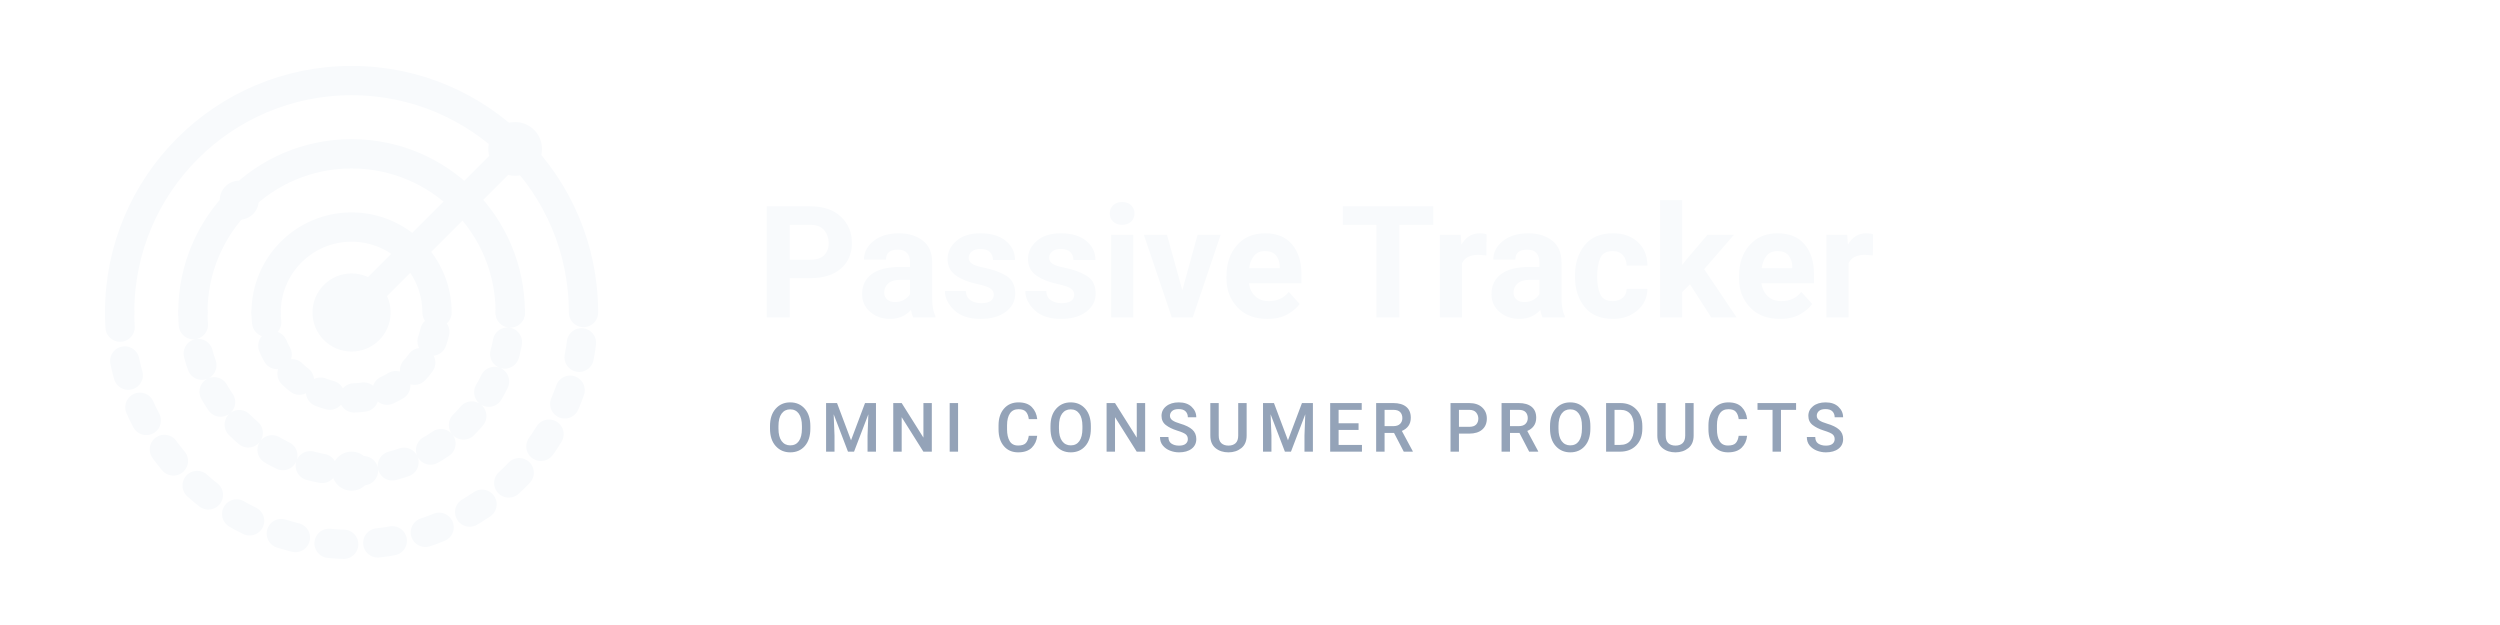
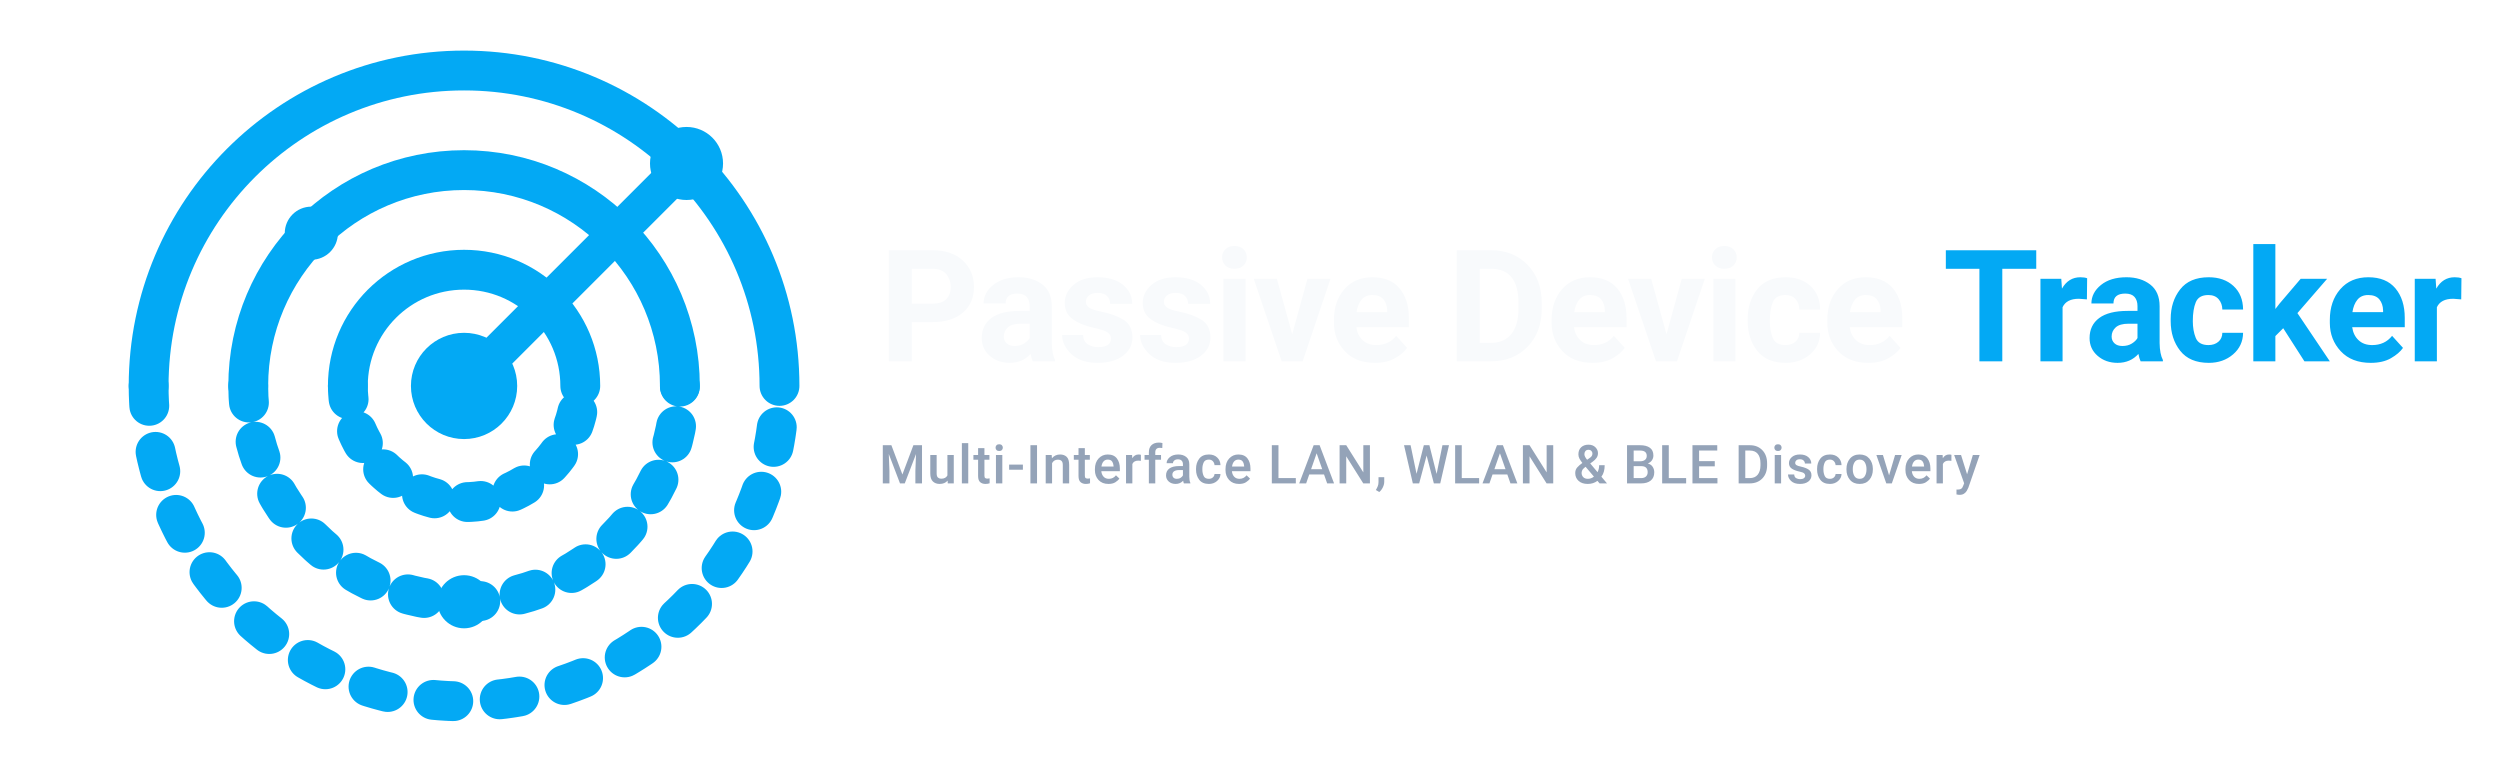
- <svg xmlns="http://www.w3.org/2000/svg" width="1024" height="256" viewBox="0 0 1024 256">
-   <g transform="translate(16, 0) scale(0.5)" fill="#f8fafc" stroke="#f8fafc" stroke-linecap="round" stroke-linejoin="round">
-     <circle cx="256" cy="256" r="32" stroke="none" />
-     <path d="M 186 256 A 70 70 0 0 1 326 256" fill="none" stroke-width="24" />
-     <path d="M 186 256 A 70 70 0 0 0 326 256" fill="none" stroke-width="24" stroke-dasharray="8 20" />
-     <path d="M 126 256 A 130 130 0 0 1 386 256" fill="none" stroke-width="24" />
-     <path d="M 126 256 A 130 130 0 0 0 386 256" fill="none" stroke-width="24" stroke-dasharray="10 24" />
-     <path d="M 66 256 A 190 190 0 0 1 446 256" fill="none" stroke-width="24" />
-     <path d="M 66 256 A 190 190 0 0 0 446 256" fill="none" stroke-width="24" stroke-dasharray="12 28" />
-     <line x1="256" y1="256" x2="390" y2="122" stroke-width="22" />
-     <circle cx="390" cy="122" r="22" stroke="none" />
-     <circle cx="164" cy="164" r="16" stroke="none" />
-     <circle cx="256" cy="386" r="16" stroke="none" />
+ <svg xmlns="http://www.w3.org/2000/svg" width="1024" height="320" viewBox="0 0 1024 320">
+   <style>
+     :root {
+       color: var(--primary-color, #03a9f4);
+     }
+   </style>
+   <g transform="translate(16, -16) scale(0.68)">
+     <g fill="currentColor" stroke="currentColor" stroke-linecap="round" stroke-linejoin="round">
+       <circle cx="256" cy="256" r="32" stroke="none" />
+       <path d="M 186 256 A 70 70 0 0 1 326 256" fill="none" stroke-width="24" />
+       <path d="M 186 256 A 70 70 0 0 0 326 256" fill="none" stroke-width="24" stroke-dasharray="8 20" />
+       <path d="M 126 256 A 130 130 0 0 1 386 256" fill="none" stroke-width="24" />
+       <path d="M 126 256 A 130 130 0 0 0 386 256" fill="none" stroke-width="24" stroke-dasharray="10 24" />
+       <path d="M 66 256 A 190 190 0 0 1 446 256" fill="none" stroke-width="24" />
+       <path d="M 66 256 A 190 190 0 0 0 446 256" fill="none" stroke-width="24" stroke-dasharray="12 28" />
+       <line x1="256" y1="256" x2="390" y2="122" stroke-width="22" />
+       <circle cx="390" cy="122" r="22" stroke="none" />
+       <circle cx="164" cy="164" r="16" stroke="none" />
+       <circle cx="256" cy="386" r="16" stroke="none" />
+     </g>
  </g>
-   <text x="310" y="130" font-family="-apple-system, BlinkMacSystemFont, 'Segoe UI', Roboto, Helvetica, Arial, sans-serif" font-size="64" font-weight="700" fill="#f8fafc">Passive Tracker</text>
-   <text x="314" y="185" font-family="-apple-system, BlinkMacSystemFont, 'Segoe UI', Roboto, Helvetica, Arial, sans-serif" font-size="28" font-weight="500" fill="#94a3b8" letter-spacing="3">OMNI CONSUMER PRODUCTS</text>
+   <g transform="translate(360, 96)">
+     <text x="0" y="52" font-family="-apple-system, BlinkMacSystemFont, 'Segoe UI', Roboto, Helvetica, Arial, sans-serif" font-size="64" font-weight="700" fill="#f8fafc" letter-spacing="-1">
+       Passive Device <tspan fill="#03a9f4">Tracker</tspan>
+     </text>
+     <text x="0" y="102" font-family="-apple-system, BlinkMacSystemFont, 'Segoe UI', Roboto, Helvetica, Arial, sans-serif" font-size="22" font-weight="500" fill="#94a3b8" letter-spacing="0.5">
+       Multi-Interface LAN, WLAN &amp; BLE Discovery
+     </text>
+   </g>
</svg>
